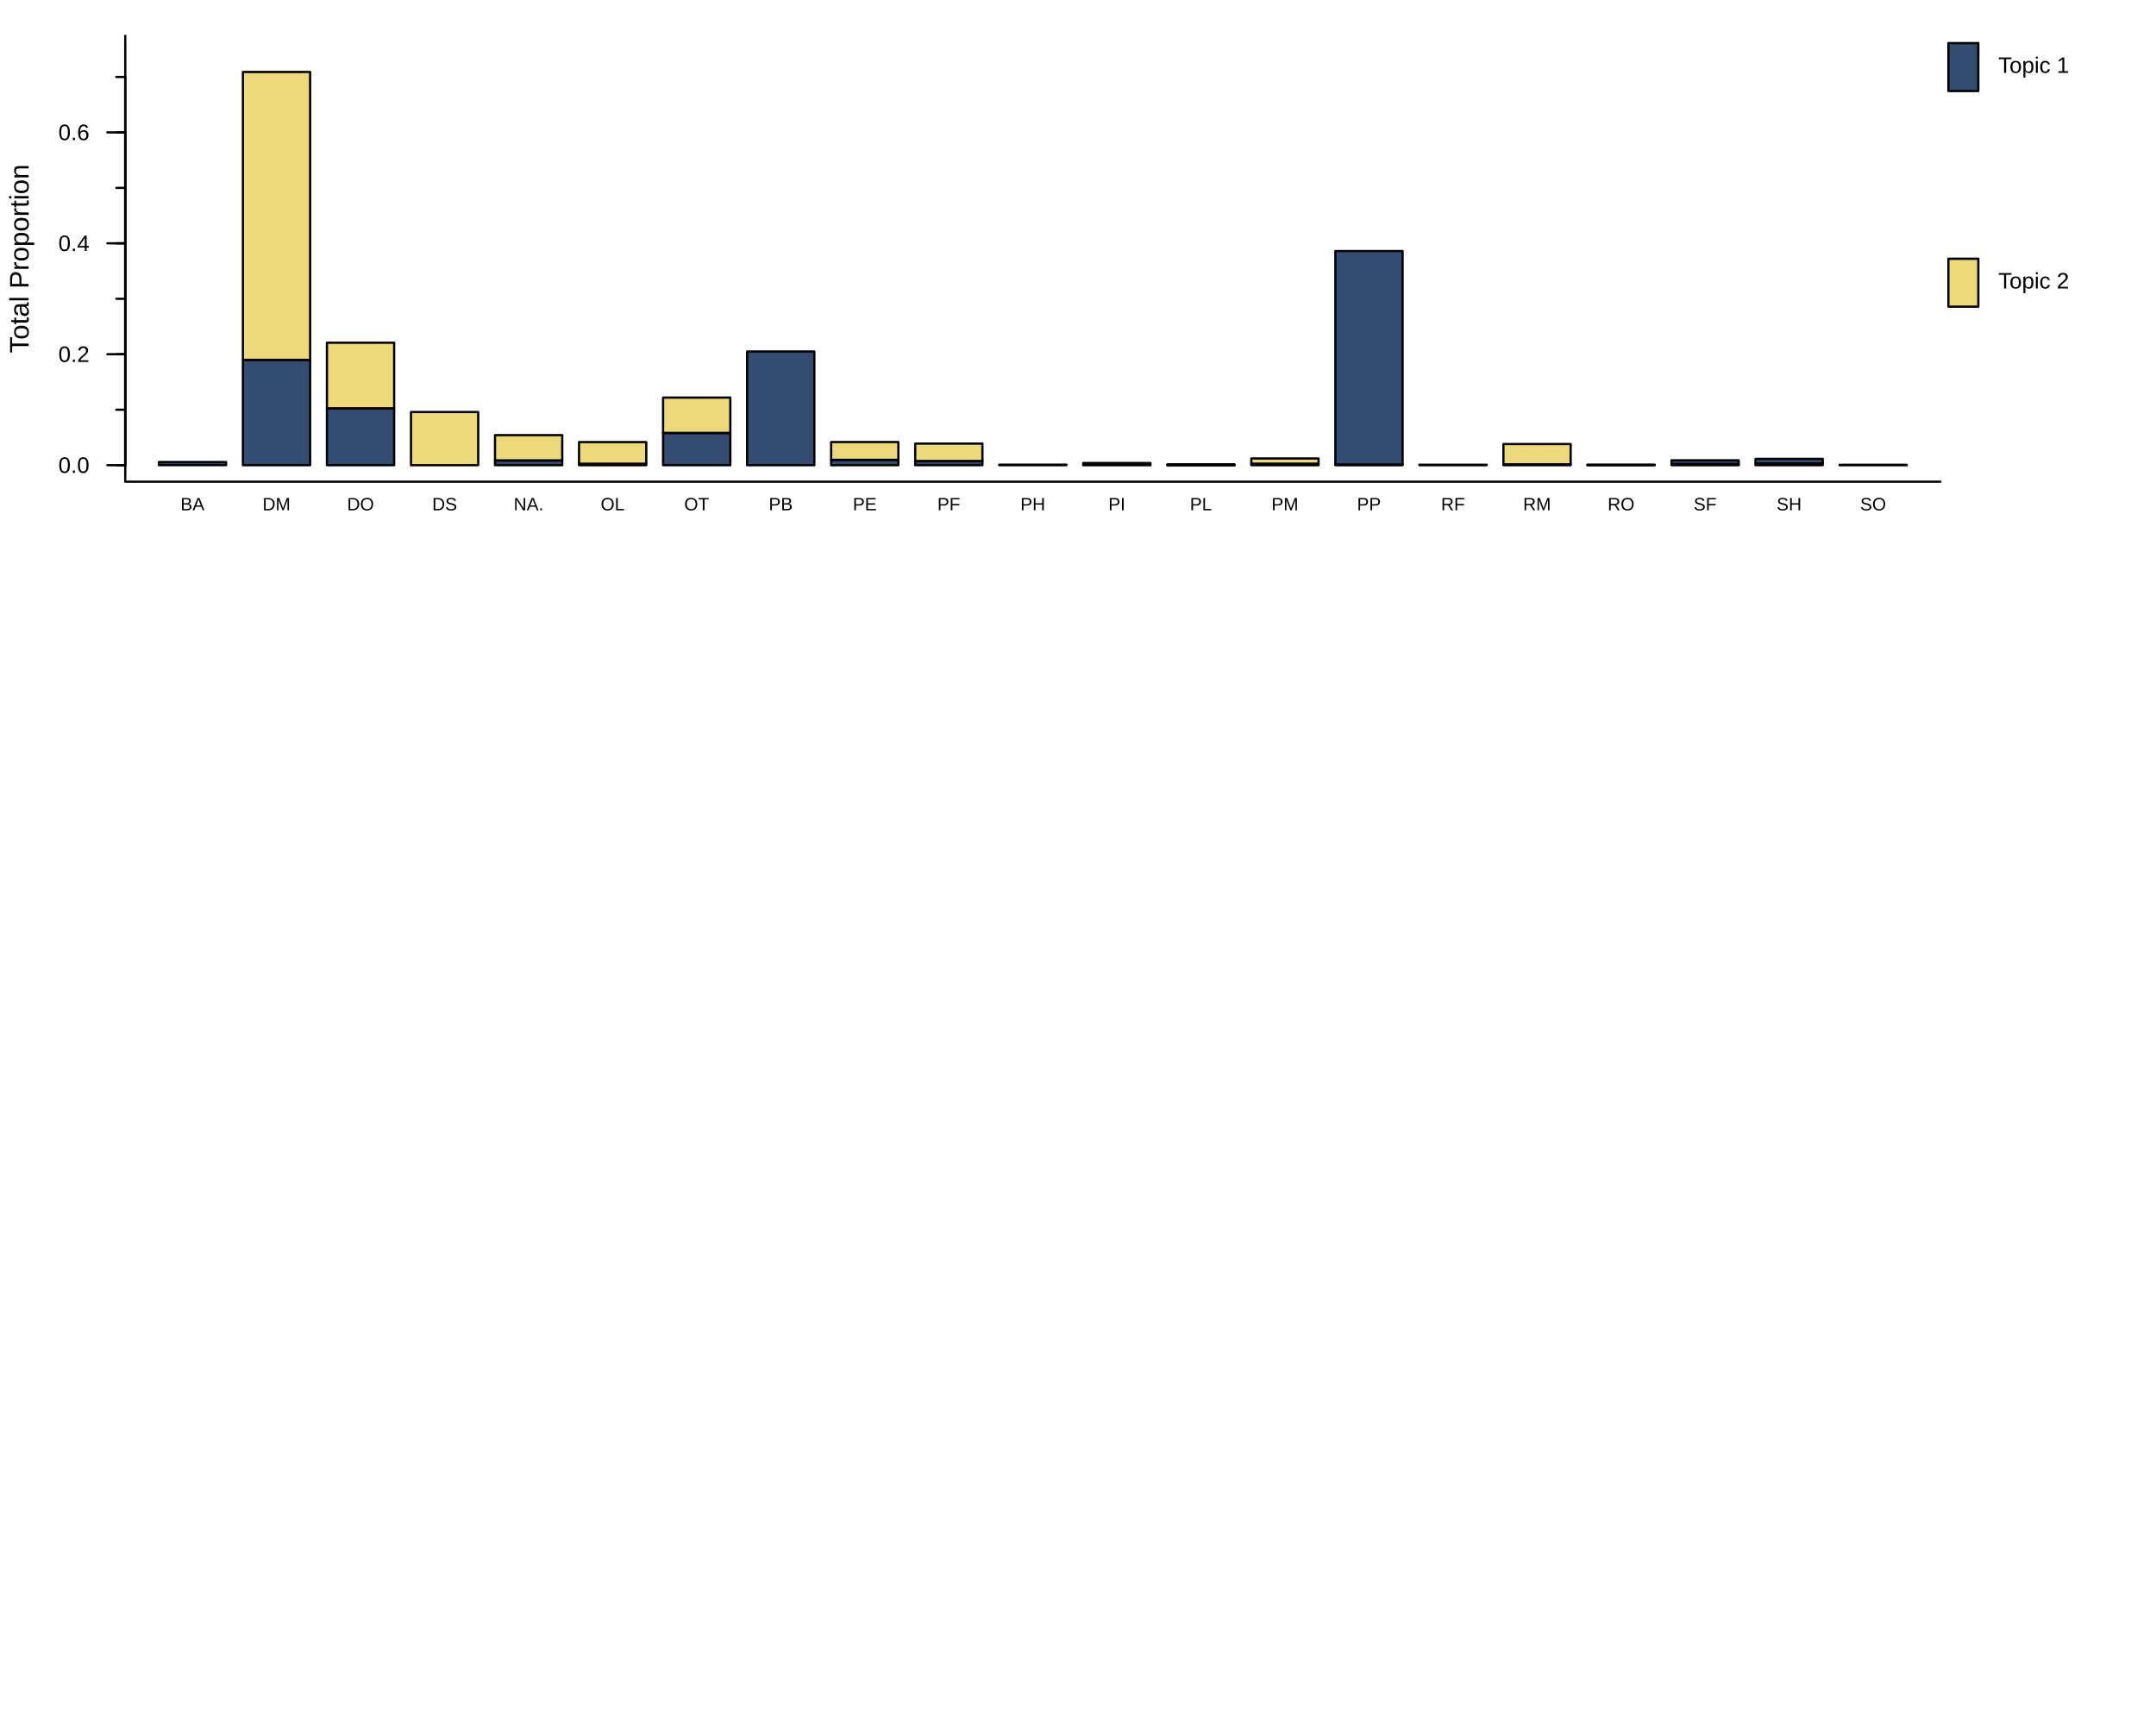
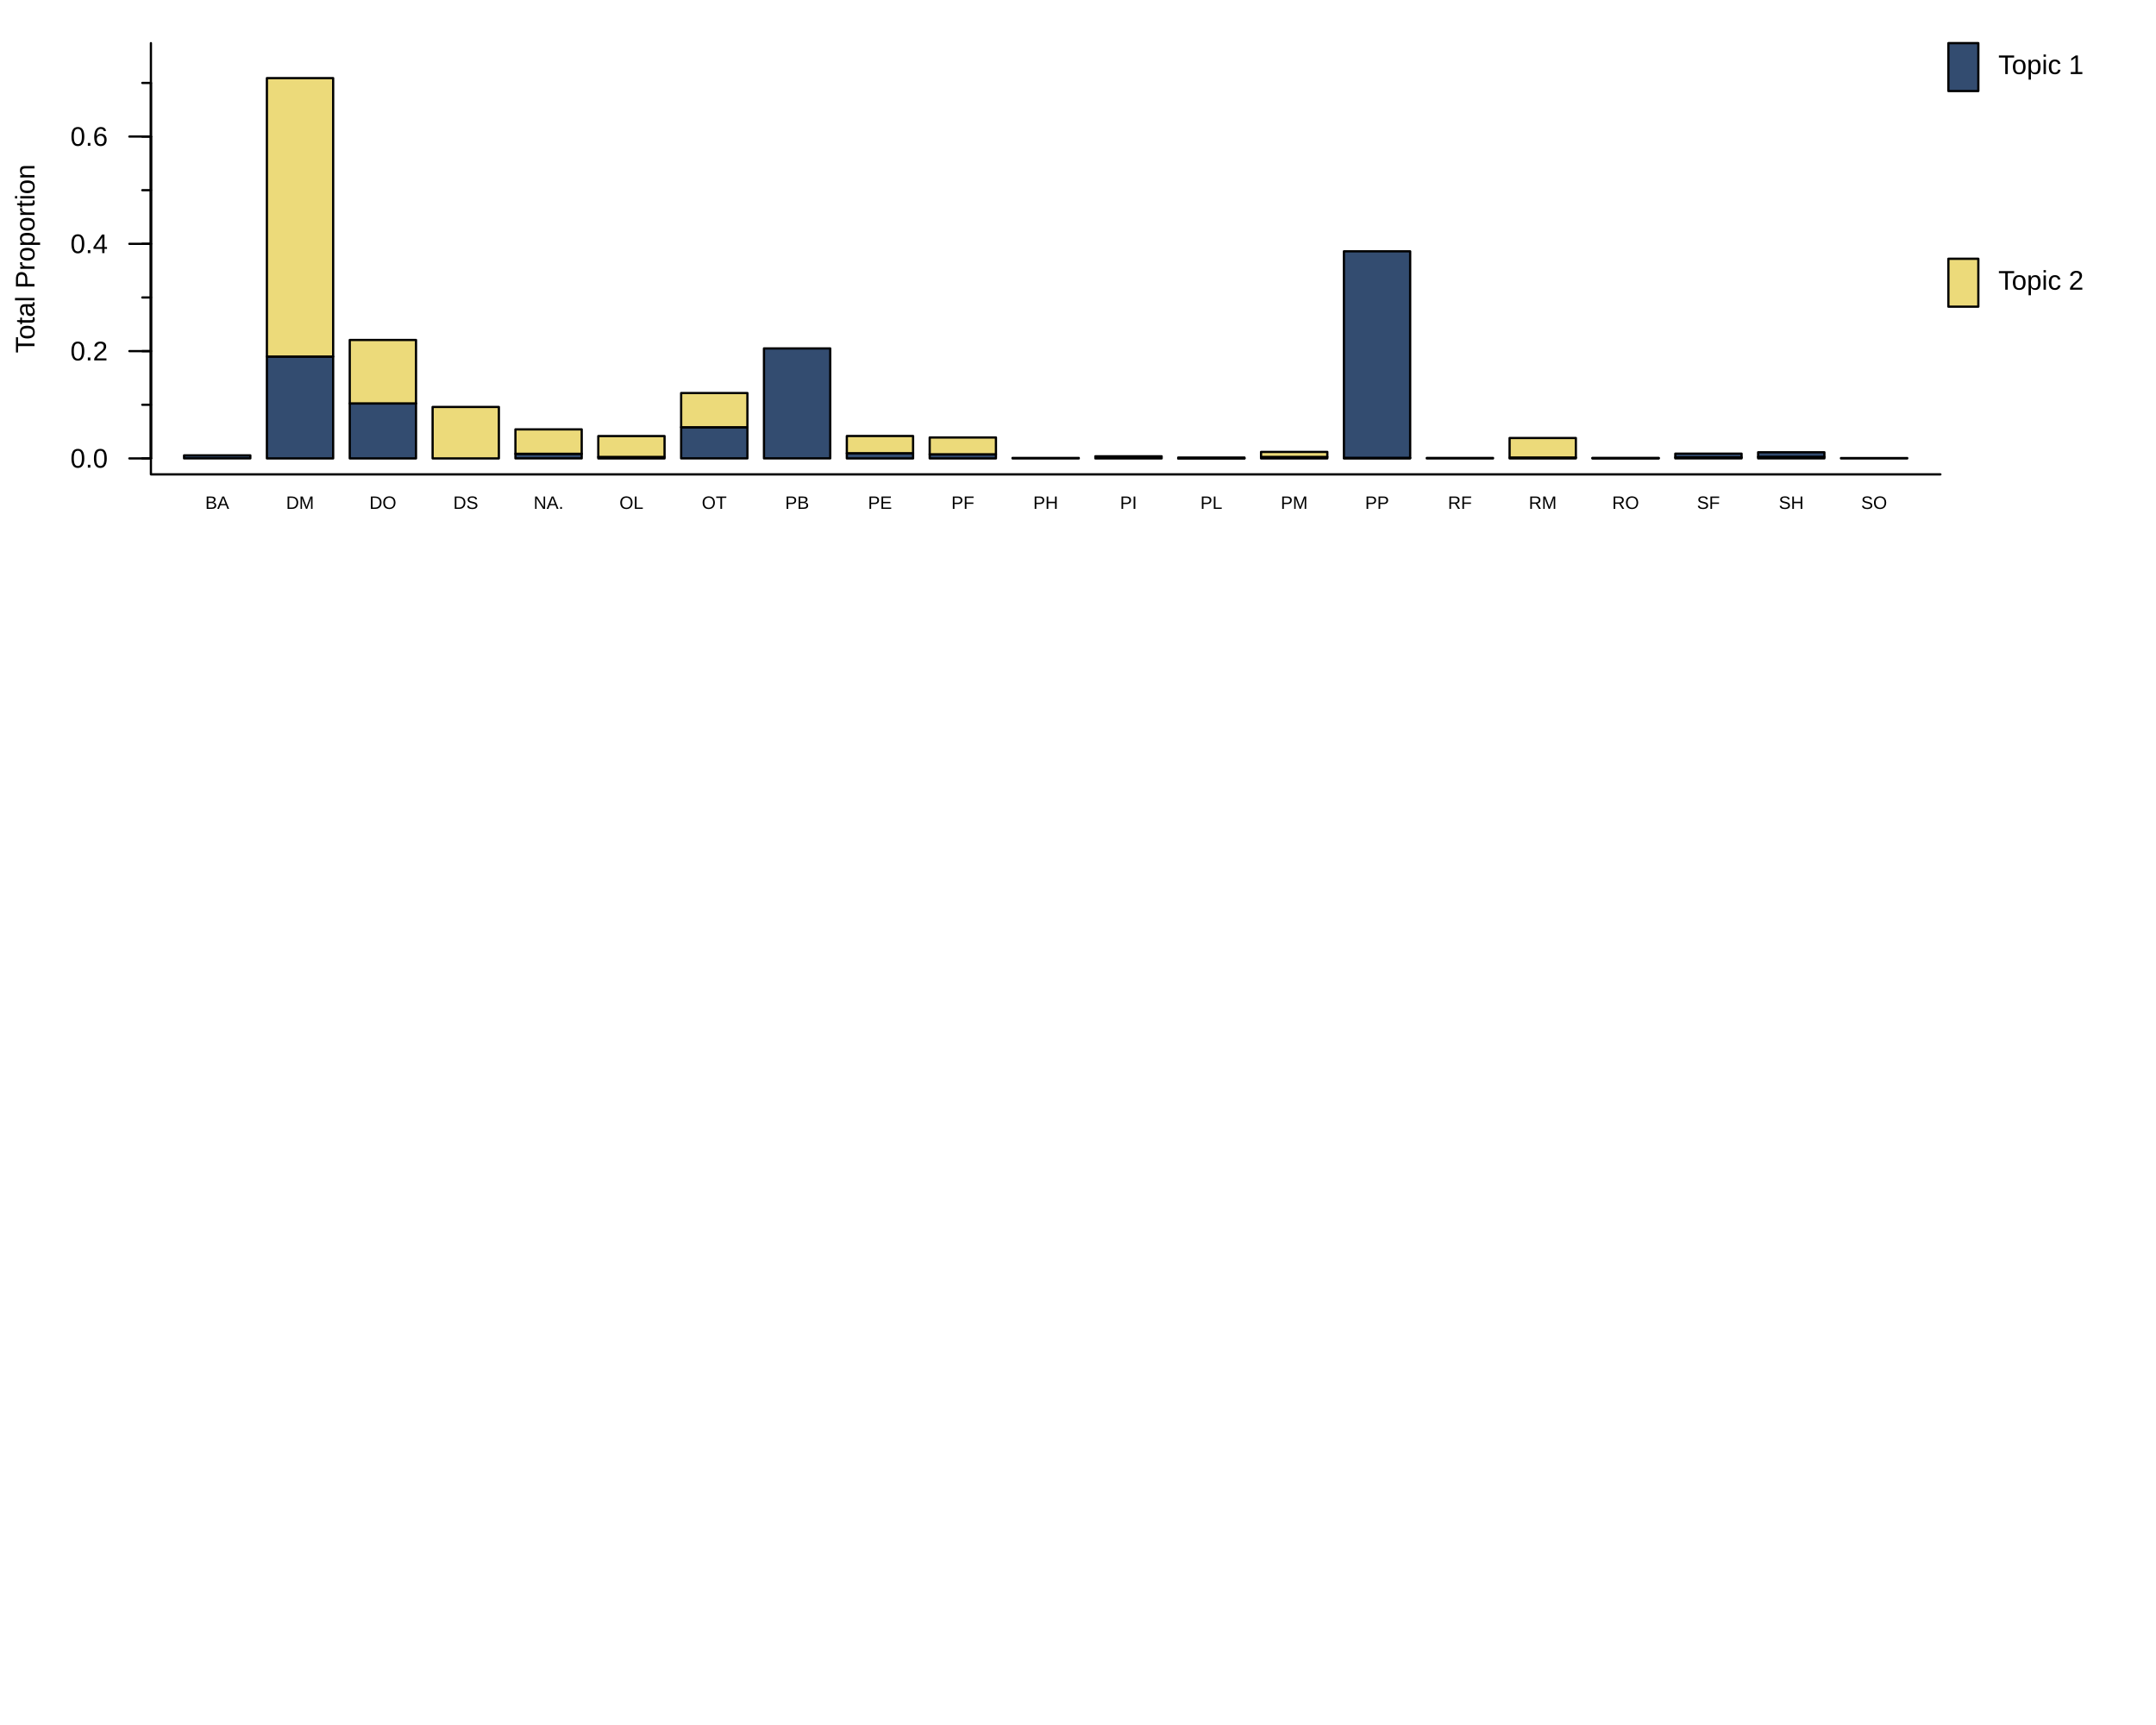
<svg xmlns="http://www.w3.org/2000/svg" viewBox="0 0 720.00 576.00">
  <defs>
    <style type="text/css">
    line, polyline, polygon, path, rect, circle {
      fill: none;
      stroke: #000000;
      stroke-linecap: round;
      stroke-linejoin: round;
      stroke-miterlimit: 10.00;
    }
  </style>
  </defs>
  <rect width="100%" height="100%" style="stroke: none; fill: #FFFFFF;" />
  <defs>
-     <clipPath id="cpNDEuODN8NjQ4LjAwfDE2MC44NXwxMS45NQ==">
-       <rect x="41.83" y="11.95" width="606.17" height="148.90" />
+     <clipPath id="cpNTAuNDB8NjQ4LjAwfDE1OC40MHwxNC40MA==">
+       <rect x="50.40" y="14.40" width="597.60" height="144.00" />
    </clipPath>
  </defs>
  <defs>
    <clipPath id="cpMC4wMHw3MjAuMDB8NTc2LjAwfDAuMDA=">
      <rect x="0.00" y="0.00" width="720.00" height="576.00" />
    </clipPath>
  </defs>
-   <line x1="41.83" y1="155.33" x2="41.83" y2="44.21" style="stroke-width: 0.75;" clip-path="url(#cpMC4wMHw3MjAuMDB8NTc2LjAwfDAuMDA=)" />
-   <line x1="41.83" y1="155.33" x2="35.86" y2="155.33" style="stroke-width: 0.75;" clip-path="url(#cpMC4wMHw3MjAuMDB8NTc2LjAwfDAuMDA=)" />
-   <line x1="41.83" y1="118.29" x2="35.86" y2="118.29" style="stroke-width: 0.75;" clip-path="url(#cpMC4wMHw3MjAuMDB8NTc2LjAwfDAuMDA=)" />
-   <line x1="41.83" y1="81.25" x2="35.86" y2="81.25" style="stroke-width: 0.75;" clip-path="url(#cpMC4wMHw3MjAuMDB8NTc2LjAwfDAuMDA=)" />
-   <line x1="41.83" y1="44.21" x2="35.86" y2="44.21" style="stroke-width: 0.75;" clip-path="url(#cpMC4wMHw3MjAuMDB8NTc2LjAwfDAuMDA=)" />
+   <line x1="50.40" y1="153.07" x2="50.40" y2="45.60" style="stroke-width: 0.75;" clip-path="url(#cpMC4wMHw3MjAuMDB8NTc2LjAwfDAuMDA=)" />
+   <line x1="50.40" y1="153.07" x2="43.20" y2="153.07" style="stroke-width: 0.75;" clip-path="url(#cpMC4wMHw3MjAuMDB8NTc2LjAwfDAuMDA=)" />
+   <line x1="50.40" y1="117.24" x2="43.20" y2="117.24" style="stroke-width: 0.75;" clip-path="url(#cpMC4wMHw3MjAuMDB8NTc2LjAwfDAuMDA=)" />
+   <line x1="50.40" y1="81.42" x2="43.20" y2="81.42" style="stroke-width: 0.75;" clip-path="url(#cpMC4wMHw3MjAuMDB8NTc2LjAwfDAuMDA=)" />
+   <line x1="50.40" y1="45.60" x2="43.20" y2="45.60" style="stroke-width: 0.75;" clip-path="url(#cpMC4wMHw3MjAuMDB8NTc2LjAwfDAuMDA=)" />
  <g clip-path="url(#cpMC4wMHw3MjAuMDB8NTc2LjAwfDAuMDA=)">
-     <text x="19.49" y="157.90" style="font-size: 7.47px; font-family: Liberation Sans;" textLength="10.39px" lengthAdjust="spacingAndGlyphs">0.0</text>
+     <text x="23.50" y="156.16" style="font-size: 9.00px; font-family: Liberation Sans;" textLength="12.50px" lengthAdjust="spacingAndGlyphs">0.0</text>
  </g>
  <g clip-path="url(#cpMC4wMHw3MjAuMDB8NTc2LjAwfDAuMDA=)">
-     <text x="19.49" y="120.86" style="font-size: 7.47px; font-family: Liberation Sans;" textLength="10.39px" lengthAdjust="spacingAndGlyphs">0.2</text>
+     <text x="23.50" y="120.34" style="font-size: 9.00px; font-family: Liberation Sans;" textLength="12.50px" lengthAdjust="spacingAndGlyphs">0.2</text>
  </g>
  <g clip-path="url(#cpMC4wMHw3MjAuMDB8NTc2LjAwfDAuMDA=)">
-     <text x="19.49" y="83.82" style="font-size: 7.47px; font-family: Liberation Sans;" textLength="10.39px" lengthAdjust="spacingAndGlyphs">0.4</text>
+     <text x="23.50" y="84.51" style="font-size: 9.00px; font-family: Liberation Sans;" textLength="12.50px" lengthAdjust="spacingAndGlyphs">0.4</text>
  </g>
  <g clip-path="url(#cpMC4wMHw3MjAuMDB8NTc2LjAwfDAuMDA=)">
-     <text x="19.49" y="46.78" style="font-size: 7.47px; font-family: Liberation Sans;" textLength="10.39px" lengthAdjust="spacingAndGlyphs">0.6</text>
+     <text x="23.50" y="48.69" style="font-size: 9.00px; font-family: Liberation Sans;" textLength="12.50px" lengthAdjust="spacingAndGlyphs">0.6</text>
  </g>
-   <polyline points="41.83,11.95 41.83,160.85 648.00,160.85 " style="stroke-width: 0.75;" clip-path="url(#cpMC4wMHw3MjAuMDB8NTc2LjAwfDAuMDA=)" />
+   <polyline points="50.40,14.40 50.40,158.40 648.00,158.40 " style="stroke-width: 0.75;" clip-path="url(#cpMC4wMHw3MjAuMDB8NTc2LjAwfDAuMDA=)" />
  <defs>
    <clipPath id="cpMC4wMHw2NDguMDB8MTcyLjgwfDAuMDA=">
      <rect x="0.00" y="0.00" width="648.00" height="172.80" />
    </clipPath>
  </defs>
  <defs>
    <clipPath id="cpMC4wMHw3MjAuMDB8NTc2LjAwfDAuMDA=">
      <rect x="0.00" y="0.00" width="720.00" height="576.00" />
    </clipPath>
  </defs>
  <g clip-path="url(#cpMC4wMHw3MjAuMDB8NTc2LjAwfDAuMDA=)">
-     <text transform="translate(9.56,117.90) rotate(-90)" style="font-size: 9.00px; font-family: Liberation Sans;" textLength="63.00px" lengthAdjust="spacingAndGlyphs">Total Proportion</text>
+     <text transform="translate(11.52,117.90) rotate(-90)" style="font-size: 9.00px; font-family: Liberation Sans;" textLength="63.00px" lengthAdjust="spacingAndGlyphs">Total Proportion</text>
  </g>
  <defs>
-     <clipPath id="cpNDEuODN8NjQ4LjAwfDE2MC44NXwxMS45NQ==">
-       <rect x="41.83" y="11.95" width="606.17" height="148.90" />
+     <clipPath id="cpNTAuNDB8NjQ4LjAwfDE1OC40MHwxNC40MA==">
+       <rect x="50.40" y="14.40" width="597.60" height="144.00" />
    </clipPath>
  </defs>
-   <rect x="53.06" y="155.32" width="22.45" height="0.00" style="stroke-width: 0.75; fill: #E7D159; fill-opacity: 0.80;" clip-path="url(#cpNDEuODN8NjQ4LjAwfDE2MC44NXwxMS45NQ==)" />
-   <rect x="53.06" y="154.29" width="22.45" height="1.03" style="stroke-width: 0.75; fill: #00204D; fill-opacity: 0.80;" clip-path="url(#cpNDEuODN8NjQ4LjAwfDE2MC44NXwxMS45NQ==)" />
-   <rect x="81.12" y="120.17" width="22.45" height="35.16" style="stroke-width: 0.75; fill: #00204D; fill-opacity: 0.80;" clip-path="url(#cpNDEuODN8NjQ4LjAwfDE2MC44NXwxMS45NQ==)" />
-   <rect x="81.12" y="24.03" width="22.45" height="96.14" style="stroke-width: 0.75; fill: #E7D159; fill-opacity: 0.80;" clip-path="url(#cpNDEuODN8NjQ4LjAwfDE2MC44NXwxMS45NQ==)" />
-   <rect x="109.18" y="136.35" width="22.45" height="18.98" style="stroke-width: 0.75; fill: #00204D; fill-opacity: 0.80;" clip-path="url(#cpNDEuODN8NjQ4LjAwfDE2MC44NXwxMS45NQ==)" />
-   <rect x="109.18" y="114.44" width="22.45" height="21.91" style="stroke-width: 0.75; fill: #E7D159; fill-opacity: 0.80;" clip-path="url(#cpNDEuODN8NjQ4LjAwfDE2MC44NXwxMS45NQ==)" />
-   <rect x="137.25" y="155.33" width="22.45" height="0.00" style="stroke-width: 0.75; fill: #00204D; fill-opacity: 0.80;" clip-path="url(#cpNDEuODN8NjQ4LjAwfDE2MC44NXwxMS45NQ==)" />
-   <rect x="137.25" y="137.57" width="22.45" height="17.77" style="stroke-width: 0.75; fill: #E7D159; fill-opacity: 0.80;" clip-path="url(#cpNDEuODN8NjQ4LjAwfDE2MC44NXwxMS45NQ==)" />
-   <rect x="165.31" y="153.75" width="22.45" height="1.59" style="stroke-width: 0.75; fill: #00204D; fill-opacity: 0.80;" clip-path="url(#cpNDEuODN8NjQ4LjAwfDE2MC44NXwxMS45NQ==)" />
-   <rect x="165.31" y="145.30" width="22.45" height="8.44" style="stroke-width: 0.75; fill: #E7D159; fill-opacity: 0.80;" clip-path="url(#cpNDEuODN8NjQ4LjAwfDE2MC44NXwxMS45NQ==)" />
-   <rect x="193.37" y="154.86" width="22.45" height="0.48" style="stroke-width: 0.75; fill: #00204D; fill-opacity: 0.80;" clip-path="url(#cpNDEuODN8NjQ4LjAwfDE2MC44NXwxMS45NQ==)" />
-   <rect x="193.37" y="147.62" width="22.45" height="7.23" style="stroke-width: 0.75; fill: #E7D159; fill-opacity: 0.80;" clip-path="url(#cpNDEuODN8NjQ4LjAwfDE2MC44NXwxMS45NQ==)" />
-   <rect x="221.44" y="144.58" width="22.45" height="10.76" style="stroke-width: 0.75; fill: #00204D; fill-opacity: 0.80;" clip-path="url(#cpNDEuODN8NjQ4LjAwfDE2MC44NXwxMS45NQ==)" />
-   <rect x="221.44" y="132.76" width="22.45" height="11.81" style="stroke-width: 0.75; fill: #E7D159; fill-opacity: 0.80;" clip-path="url(#cpNDEuODN8NjQ4LjAwfDE2MC44NXwxMS45NQ==)" />
-   <rect x="249.50" y="155.33" width="22.45" height="0.00" style="stroke-width: 0.75; fill: #E7D159; fill-opacity: 0.80;" clip-path="url(#cpNDEuODN8NjQ4LjAwfDE2MC44NXwxMS45NQ==)" />
-   <rect x="249.50" y="117.36" width="22.45" height="37.97" style="stroke-width: 0.75; fill: #00204D; fill-opacity: 0.80;" clip-path="url(#cpNDEuODN8NjQ4LjAwfDE2MC44NXwxMS45NQ==)" />
-   <rect x="277.56" y="153.56" width="22.45" height="1.77" style="stroke-width: 0.75; fill: #00204D; fill-opacity: 0.80;" clip-path="url(#cpNDEuODN8NjQ4LjAwfDE2MC44NXwxMS45NQ==)" />
-   <rect x="277.56" y="147.60" width="22.45" height="5.96" style="stroke-width: 0.75; fill: #E7D159; fill-opacity: 0.80;" clip-path="url(#cpNDEuODN8NjQ4LjAwfDE2MC44NXwxMS45NQ==)" />
-   <rect x="305.63" y="153.94" width="22.45" height="1.40" style="stroke-width: 0.75; fill: #00204D; fill-opacity: 0.80;" clip-path="url(#cpNDEuODN8NjQ4LjAwfDE2MC44NXwxMS45NQ==)" />
-   <rect x="305.63" y="148.11" width="22.45" height="5.82" style="stroke-width: 0.75; fill: #E7D159; fill-opacity: 0.80;" clip-path="url(#cpNDEuODN8NjQ4LjAwfDE2MC44NXwxMS45NQ==)" />
-   <rect x="333.69" y="155.33" width="22.45" height="0.00" style="stroke-width: 0.75; fill: #00204D; fill-opacity: 0.80;" clip-path="url(#cpNDEuODN8NjQ4LjAwfDE2MC44NXwxMS45NQ==)" />
-   <rect x="333.69" y="155.17" width="22.45" height="0.16" style="stroke-width: 0.75; fill: #E7D159; fill-opacity: 0.80;" clip-path="url(#cpNDEuODN8NjQ4LjAwfDE2MC44NXwxMS45NQ==)" />
-   <rect x="361.75" y="155.33" width="22.45" height="0.00" style="stroke-width: 0.75; fill: #E7D159; fill-opacity: 0.80;" clip-path="url(#cpNDEuODN8NjQ4LjAwfDE2MC44NXwxMS45NQ==)" />
-   <rect x="361.75" y="154.60" width="22.45" height="0.73" style="stroke-width: 0.75; fill: #00204D; fill-opacity: 0.80;" clip-path="url(#cpNDEuODN8NjQ4LjAwfDE2MC44NXwxMS45NQ==)" />
-   <rect x="389.82" y="155.32" width="22.45" height="0.01" style="stroke-width: 0.75; fill: #E7D159; fill-opacity: 0.80;" clip-path="url(#cpNDEuODN8NjQ4LjAwfDE2MC44NXwxMS45NQ==)" />
-   <rect x="389.82" y="155.04" width="22.45" height="0.28" style="stroke-width: 0.75; fill: #00204D; fill-opacity: 0.80;" clip-path="url(#cpNDEuODN8NjQ4LjAwfDE2MC44NXwxMS45NQ==)" />
-   <rect x="417.88" y="154.84" width="22.45" height="0.49" style="stroke-width: 0.75; fill: #00204D; fill-opacity: 0.80;" clip-path="url(#cpNDEuODN8NjQ4LjAwfDE2MC44NXwxMS45NQ==)" />
-   <rect x="417.88" y="153.09" width="22.45" height="1.75" style="stroke-width: 0.75; fill: #E7D159; fill-opacity: 0.80;" clip-path="url(#cpNDEuODN8NjQ4LjAwfDE2MC44NXwxMS45NQ==)" />
-   <rect x="445.94" y="155.17" width="22.45" height="0.16" style="stroke-width: 0.75; fill: #E7D159; fill-opacity: 0.80;" clip-path="url(#cpNDEuODN8NjQ4LjAwfDE2MC44NXwxMS45NQ==)" />
-   <rect x="445.94" y="83.84" width="22.45" height="71.33" style="stroke-width: 0.75; fill: #00204D; fill-opacity: 0.80;" clip-path="url(#cpNDEuODN8NjQ4LjAwfDE2MC44NXwxMS45NQ==)" />
-   <rect x="474.01" y="155.33" width="22.45" height="0.00" style="stroke-width: 0.75; fill: #00204D; fill-opacity: 0.80;" clip-path="url(#cpNDEuODN8NjQ4LjAwfDE2MC44NXwxMS45NQ==)" />
-   <rect x="474.01" y="155.18" width="22.45" height="0.15" style="stroke-width: 0.75; fill: #E7D159; fill-opacity: 0.80;" clip-path="url(#cpNDEuODN8NjQ4LjAwfDE2MC44NXwxMS45NQ==)" />
-   <rect x="502.07" y="155.04" width="22.45" height="0.29" style="stroke-width: 0.75; fill: #00204D; fill-opacity: 0.80;" clip-path="url(#cpNDEuODN8NjQ4LjAwfDE2MC44NXwxMS45NQ==)" />
-   <rect x="502.07" y="148.28" width="22.45" height="6.76" style="stroke-width: 0.75; fill: #E7D159; fill-opacity: 0.80;" clip-path="url(#cpNDEuODN8NjQ4LjAwfDE2MC44NXwxMS45NQ==)" />
-   <rect x="530.13" y="155.28" width="22.45" height="0.05" style="stroke-width: 0.75; fill: #00204D; fill-opacity: 0.80;" clip-path="url(#cpNDEuODN8NjQ4LjAwfDE2MC44NXwxMS45NQ==)" />
-   <rect x="530.13" y="155.16" width="22.45" height="0.11" style="stroke-width: 0.75; fill: #E7D159; fill-opacity: 0.80;" clip-path="url(#cpNDEuODN8NjQ4LjAwfDE2MC44NXwxMS45NQ==)" />
-   <rect x="558.20" y="154.98" width="22.45" height="0.36" style="stroke-width: 0.75; fill: #E7D159; fill-opacity: 0.80;" clip-path="url(#cpNDEuODN8NjQ4LjAwfDE2MC44NXwxMS45NQ==)" />
-   <rect x="558.20" y="153.70" width="22.45" height="1.28" style="stroke-width: 0.75; fill: #00204D; fill-opacity: 0.80;" clip-path="url(#cpNDEuODN8NjQ4LjAwfDE2MC44NXwxMS45NQ==)" />
-   <rect x="586.26" y="154.82" width="22.45" height="0.51" style="stroke-width: 0.75; fill: #E7D159; fill-opacity: 0.80;" clip-path="url(#cpNDEuODN8NjQ4LjAwfDE2MC44NXwxMS45NQ==)" />
-   <rect x="586.26" y="153.22" width="22.45" height="1.60" style="stroke-width: 0.75; fill: #00204D; fill-opacity: 0.80;" clip-path="url(#cpNDEuODN8NjQ4LjAwfDE2MC44NXwxMS45NQ==)" />
-   <rect x="614.32" y="155.33" width="22.45" height="0.00" style="stroke-width: 0.75; fill: #00204D; fill-opacity: 0.80;" clip-path="url(#cpNDEuODN8NjQ4LjAwfDE2MC44NXwxMS45NQ==)" />
-   <rect x="614.32" y="155.21" width="22.45" height="0.12" style="stroke-width: 0.75; fill: #E7D159; fill-opacity: 0.80;" clip-path="url(#cpNDEuODN8NjQ4LjAwfDE2MC44NXwxMS45NQ==)" />
+   <rect x="61.47" y="153.06" width="22.13" height="0.00" style="stroke-width: 0.75; fill: #E7D159; fill-opacity: 0.80;" clip-path="url(#cpNTAuNDB8NjQ4LjAwfDE1OC40MHwxNC40MA==)" />
+   <rect x="61.47" y="152.06" width="22.13" height="1.00" style="stroke-width: 0.75; fill: #00204D; fill-opacity: 0.80;" clip-path="url(#cpNTAuNDB8NjQ4LjAwfDE1OC40MHwxNC40MA==)" />
+   <rect x="89.13" y="119.06" width="22.13" height="34.01" style="stroke-width: 0.75; fill: #00204D; fill-opacity: 0.80;" clip-path="url(#cpNTAuNDB8NjQ4LjAwfDE1OC40MHwxNC40MA==)" />
+   <rect x="89.13" y="26.08" width="22.13" height="92.98" style="stroke-width: 0.75; fill: #E7D159; fill-opacity: 0.80;" clip-path="url(#cpNTAuNDB8NjQ4LjAwfDE1OC40MHwxNC40MA==)" />
+   <rect x="116.80" y="134.71" width="22.13" height="18.36" style="stroke-width: 0.75; fill: #00204D; fill-opacity: 0.80;" clip-path="url(#cpNTAuNDB8NjQ4LjAwfDE1OC40MHwxNC40MA==)" />
+   <rect x="116.80" y="113.52" width="22.13" height="21.19" style="stroke-width: 0.75; fill: #E7D159; fill-opacity: 0.80;" clip-path="url(#cpNTAuNDB8NjQ4LjAwfDE1OC40MHwxNC40MA==)" />
+   <rect x="144.47" y="153.07" width="22.13" height="0.00" style="stroke-width: 0.75; fill: #00204D; fill-opacity: 0.80;" clip-path="url(#cpNTAuNDB8NjQ4LjAwfDE1OC40MHwxNC40MA==)" />
+   <rect x="144.47" y="135.89" width="22.13" height="17.18" style="stroke-width: 0.75; fill: #E7D159; fill-opacity: 0.80;" clip-path="url(#cpNTAuNDB8NjQ4LjAwfDE1OC40MHwxNC40MA==)" />
+   <rect x="172.13" y="151.53" width="22.13" height="1.53" style="stroke-width: 0.75; fill: #00204D; fill-opacity: 0.80;" clip-path="url(#cpNTAuNDB8NjQ4LjAwfDE1OC40MHwxNC40MA==)" />
+   <rect x="172.13" y="143.37" width="22.13" height="8.17" style="stroke-width: 0.75; fill: #E7D159; fill-opacity: 0.80;" clip-path="url(#cpNTAuNDB8NjQ4LjAwfDE1OC40MHwxNC40MA==)" />
+   <rect x="199.80" y="152.61" width="22.13" height="0.46" style="stroke-width: 0.75; fill: #00204D; fill-opacity: 0.80;" clip-path="url(#cpNTAuNDB8NjQ4LjAwfDE1OC40MHwxNC40MA==)" />
+   <rect x="199.80" y="145.61" width="22.13" height="6.99" style="stroke-width: 0.75; fill: #E7D159; fill-opacity: 0.80;" clip-path="url(#cpNTAuNDB8NjQ4LjAwfDE1OC40MHwxNC40MA==)" />
+   <rect x="227.47" y="142.66" width="22.13" height="10.40" style="stroke-width: 0.75; fill: #00204D; fill-opacity: 0.80;" clip-path="url(#cpNTAuNDB8NjQ4LjAwfDE1OC40MHwxNC40MA==)" />
+   <rect x="227.47" y="131.24" width="22.13" height="11.42" style="stroke-width: 0.75; fill: #E7D159; fill-opacity: 0.80;" clip-path="url(#cpNTAuNDB8NjQ4LjAwfDE1OC40MHwxNC40MA==)" />
+   <rect x="255.13" y="153.06" width="22.13" height="0.00" style="stroke-width: 0.75; fill: #E7D159; fill-opacity: 0.80;" clip-path="url(#cpNTAuNDB8NjQ4LjAwfDE1OC40MHwxNC40MA==)" />
+   <rect x="255.13" y="116.34" width="22.13" height="36.72" style="stroke-width: 0.75; fill: #00204D; fill-opacity: 0.80;" clip-path="url(#cpNTAuNDB8NjQ4LjAwfDE1OC40MHwxNC40MA==)" />
+   <rect x="282.80" y="151.35" width="22.13" height="1.72" style="stroke-width: 0.75; fill: #00204D; fill-opacity: 0.80;" clip-path="url(#cpNTAuNDB8NjQ4LjAwfDE1OC40MHwxNC40MA==)" />
+   <rect x="282.80" y="145.59" width="22.13" height="5.76" style="stroke-width: 0.75; fill: #E7D159; fill-opacity: 0.80;" clip-path="url(#cpNTAuNDB8NjQ4LjAwfDE1OC40MHwxNC40MA==)" />
+   <rect x="310.47" y="151.72" width="22.13" height="1.35" style="stroke-width: 0.75; fill: #00204D; fill-opacity: 0.80;" clip-path="url(#cpNTAuNDB8NjQ4LjAwfDE1OC40MHwxNC40MA==)" />
+   <rect x="310.47" y="146.08" width="22.13" height="5.63" style="stroke-width: 0.75; fill: #E7D159; fill-opacity: 0.80;" clip-path="url(#cpNTAuNDB8NjQ4LjAwfDE1OC40MHwxNC40MA==)" />
+   <rect x="338.13" y="153.07" width="22.13" height="0.00" style="stroke-width: 0.75; fill: #00204D; fill-opacity: 0.80;" clip-path="url(#cpNTAuNDB8NjQ4LjAwfDE1OC40MHwxNC40MA==)" />
+   <rect x="338.13" y="152.91" width="22.13" height="0.16" style="stroke-width: 0.75; fill: #E7D159; fill-opacity: 0.80;" clip-path="url(#cpNTAuNDB8NjQ4LjAwfDE1OC40MHwxNC40MA==)" />
+   <rect x="365.80" y="153.07" width="22.13" height="0.00" style="stroke-width: 0.75; fill: #E7D159; fill-opacity: 0.80;" clip-path="url(#cpNTAuNDB8NjQ4LjAwfDE1OC40MHwxNC40MA==)" />
+   <rect x="365.80" y="152.36" width="22.13" height="0.71" style="stroke-width: 0.75; fill: #00204D; fill-opacity: 0.80;" clip-path="url(#cpNTAuNDB8NjQ4LjAwfDE1OC40MHwxNC40MA==)" />
+   <rect x="393.47" y="153.05" width="22.13" height="0.01" style="stroke-width: 0.75; fill: #E7D159; fill-opacity: 0.80;" clip-path="url(#cpNTAuNDB8NjQ4LjAwfDE1OC40MHwxNC40MA==)" />
+   <rect x="393.47" y="152.78" width="22.13" height="0.27" style="stroke-width: 0.75; fill: #00204D; fill-opacity: 0.80;" clip-path="url(#cpNTAuNDB8NjQ4LjAwfDE1OC40MHwxNC40MA==)" />
+   <rect x="421.13" y="152.59" width="22.13" height="0.48" style="stroke-width: 0.75; fill: #00204D; fill-opacity: 0.80;" clip-path="url(#cpNTAuNDB8NjQ4LjAwfDE1OC40MHwxNC40MA==)" />
+   <rect x="421.13" y="150.90" width="22.13" height="1.69" style="stroke-width: 0.75; fill: #E7D159; fill-opacity: 0.80;" clip-path="url(#cpNTAuNDB8NjQ4LjAwfDE1OC40MHwxNC40MA==)" />
+   <rect x="448.80" y="152.91" width="22.13" height="0.16" style="stroke-width: 0.75; fill: #E7D159; fill-opacity: 0.80;" clip-path="url(#cpNTAuNDB8NjQ4LjAwfDE1OC40MHwxNC40MA==)" />
+   <rect x="448.80" y="83.92" width="22.13" height="68.99" style="stroke-width: 0.75; fill: #00204D; fill-opacity: 0.80;" clip-path="url(#cpNTAuNDB8NjQ4LjAwfDE1OC40MHwxNC40MA==)" />
+   <rect x="476.47" y="153.07" width="22.13" height="0.00" style="stroke-width: 0.75; fill: #00204D; fill-opacity: 0.80;" clip-path="url(#cpNTAuNDB8NjQ4LjAwfDE1OC40MHwxNC40MA==)" />
+   <rect x="476.47" y="152.92" width="22.13" height="0.15" style="stroke-width: 0.75; fill: #E7D159; fill-opacity: 0.80;" clip-path="url(#cpNTAuNDB8NjQ4LjAwfDE1OC40MHwxNC40MA==)" />
+   <rect x="504.13" y="152.79" width="22.13" height="0.28" style="stroke-width: 0.75; fill: #00204D; fill-opacity: 0.80;" clip-path="url(#cpNTAuNDB8NjQ4LjAwfDE1OC40MHwxNC40MA==)" />
+   <rect x="504.13" y="146.25" width="22.13" height="6.54" style="stroke-width: 0.75; fill: #E7D159; fill-opacity: 0.80;" clip-path="url(#cpNTAuNDB8NjQ4LjAwfDE1OC40MHwxNC40MA==)" />
+   <rect x="531.80" y="153.01" width="22.13" height="0.05" style="stroke-width: 0.75; fill: #00204D; fill-opacity: 0.80;" clip-path="url(#cpNTAuNDB8NjQ4LjAwfDE1OC40MHwxNC40MA==)" />
+   <rect x="531.80" y="152.90" width="22.13" height="0.11" style="stroke-width: 0.75; fill: #E7D159; fill-opacity: 0.80;" clip-path="url(#cpNTAuNDB8NjQ4LjAwfDE1OC40MHwxNC40MA==)" />
+   <rect x="559.47" y="152.72" width="22.13" height="0.34" style="stroke-width: 0.75; fill: #E7D159; fill-opacity: 0.80;" clip-path="url(#cpNTAuNDB8NjQ4LjAwfDE1OC40MHwxNC40MA==)" />
+   <rect x="559.47" y="151.48" width="22.13" height="1.24" style="stroke-width: 0.75; fill: #00204D; fill-opacity: 0.80;" clip-path="url(#cpNTAuNDB8NjQ4LjAwfDE1OC40MHwxNC40MA==)" />
+   <rect x="587.13" y="152.57" width="22.13" height="0.49" style="stroke-width: 0.75; fill: #E7D159; fill-opacity: 0.80;" clip-path="url(#cpNTAuNDB8NjQ4LjAwfDE1OC40MHwxNC40MA==)" />
+   <rect x="587.13" y="151.02" width="22.13" height="1.55" style="stroke-width: 0.75; fill: #00204D; fill-opacity: 0.80;" clip-path="url(#cpNTAuNDB8NjQ4LjAwfDE1OC40MHwxNC40MA==)" />
+   <rect x="614.80" y="153.07" width="22.13" height="0.00" style="stroke-width: 0.75; fill: #00204D; fill-opacity: 0.80;" clip-path="url(#cpNTAuNDB8NjQ4LjAwfDE1OC40MHwxNC40MA==)" />
+   <rect x="614.80" y="152.95" width="22.13" height="0.12" style="stroke-width: 0.75; fill: #E7D159; fill-opacity: 0.80;" clip-path="url(#cpNTAuNDB8NjQ4LjAwfDE1OC40MHwxNC40MA==)" />
  <defs>
    <clipPath id="cpMC4wMHw3MjAuMDB8NTc2LjAwfDAuMDA=">
      <rect x="0.00" y="0.00" width="720.00" height="576.00" />
    </clipPath>
  </defs>
-   <line x1="41.83" y1="155.33" x2="41.83" y2="25.69" style="stroke-width: 0.75;" clip-path="url(#cpMC4wMHw3MjAuMDB8NTc2LjAwfDAuMDA=)" />
-   <line x1="41.83" y1="155.33" x2="38.85" y2="155.33" style="stroke-width: 0.75;" clip-path="url(#cpMC4wMHw3MjAuMDB8NTc2LjAwfDAuMDA=)" />
-   <line x1="41.83" y1="136.81" x2="38.85" y2="136.81" style="stroke-width: 0.75;" clip-path="url(#cpMC4wMHw3MjAuMDB8NTc2LjAwfDAuMDA=)" />
-   <line x1="41.83" y1="118.29" x2="38.85" y2="118.29" style="stroke-width: 0.75;" clip-path="url(#cpMC4wMHw3MjAuMDB8NTc2LjAwfDAuMDA=)" />
-   <line x1="41.83" y1="99.77" x2="38.85" y2="99.77" style="stroke-width: 0.75;" clip-path="url(#cpMC4wMHw3MjAuMDB8NTc2LjAwfDAuMDA=)" />
-   <line x1="41.83" y1="81.25" x2="38.85" y2="81.25" style="stroke-width: 0.75;" clip-path="url(#cpMC4wMHw3MjAuMDB8NTc2LjAwfDAuMDA=)" />
-   <line x1="41.83" y1="62.73" x2="38.85" y2="62.73" style="stroke-width: 0.75;" clip-path="url(#cpMC4wMHw3MjAuMDB8NTc2LjAwfDAuMDA=)" />
-   <line x1="41.83" y1="44.21" x2="38.85" y2="44.21" style="stroke-width: 0.75;" clip-path="url(#cpMC4wMHw3MjAuMDB8NTc2LjAwfDAuMDA=)" />
-   <line x1="41.83" y1="25.69" x2="38.85" y2="25.69" style="stroke-width: 0.75;" clip-path="url(#cpMC4wMHw3MjAuMDB8NTc2LjAwfDAuMDA=)" />
+   <line x1="50.40" y1="153.07" x2="50.40" y2="27.69" style="stroke-width: 0.75;" clip-path="url(#cpMC4wMHw3MjAuMDB8NTc2LjAwfDAuMDA=)" />
+   <line x1="50.40" y1="153.07" x2="47.52" y2="153.07" style="stroke-width: 0.75;" clip-path="url(#cpMC4wMHw3MjAuMDB8NTc2LjAwfDAuMDA=)" />
+   <line x1="50.40" y1="135.16" x2="47.52" y2="135.16" style="stroke-width: 0.75;" clip-path="url(#cpMC4wMHw3MjAuMDB8NTc2LjAwfDAuMDA=)" />
+   <line x1="50.40" y1="117.24" x2="47.52" y2="117.24" style="stroke-width: 0.75;" clip-path="url(#cpMC4wMHw3MjAuMDB8NTc2LjAwfDAuMDA=)" />
+   <line x1="50.40" y1="99.33" x2="47.52" y2="99.33" style="stroke-width: 0.75;" clip-path="url(#cpMC4wMHw3MjAuMDB8NTc2LjAwfDAuMDA=)" />
+   <line x1="50.40" y1="81.42" x2="47.52" y2="81.42" style="stroke-width: 0.75;" clip-path="url(#cpMC4wMHw3MjAuMDB8NTc2LjAwfDAuMDA=)" />
+   <line x1="50.40" y1="63.51" x2="47.52" y2="63.51" style="stroke-width: 0.75;" clip-path="url(#cpMC4wMHw3MjAuMDB8NTc2LjAwfDAuMDA=)" />
+   <line x1="50.40" y1="45.60" x2="47.52" y2="45.60" style="stroke-width: 0.75;" clip-path="url(#cpMC4wMHw3MjAuMDB8NTc2LjAwfDAuMDA=)" />
+   <line x1="50.40" y1="27.69" x2="47.52" y2="27.69" style="stroke-width: 0.75;" clip-path="url(#cpMC4wMHw3MjAuMDB8NTc2LjAwfDAuMDA=)" />
  <g clip-path="url(#cpMC4wMHw3MjAuMDB8NTc2LjAwfDAuMDA=)">
-     <text x="60.28" y="170.41" style="font-size: 6.00px; font-family: Liberation Sans;" textLength="8.00px" lengthAdjust="spacingAndGlyphs">BA</text>
+     <text x="68.53" y="169.92" style="font-size: 6.00px; font-family: Liberation Sans;" textLength="8.00px" lengthAdjust="spacingAndGlyphs">BA</text>
  </g>
  <g clip-path="url(#cpMC4wMHw3MjAuMDB8NTc2LjAwfDAuMDA=)">
-     <text x="87.68" y="170.41" style="font-size: 6.00px; font-family: Liberation Sans;" textLength="9.33px" lengthAdjust="spacingAndGlyphs">DM</text>
+     <text x="95.54" y="169.92" style="font-size: 6.00px; font-family: Liberation Sans;" textLength="9.33px" lengthAdjust="spacingAndGlyphs">DM</text>
  </g>
  <g clip-path="url(#cpMC4wMHw3MjAuMDB8NTc2LjAwfDAuMDA=)">
-     <text x="115.91" y="170.41" style="font-size: 6.00px; font-family: Liberation Sans;" textLength="9.00px" lengthAdjust="spacingAndGlyphs">DO</text>
+     <text x="123.37" y="169.92" style="font-size: 6.00px; font-family: Liberation Sans;" textLength="9.00px" lengthAdjust="spacingAndGlyphs">DO</text>
  </g>
  <g clip-path="url(#cpMC4wMHw3MjAuMDB8NTc2LjAwfDAuMDA=)">
-     <text x="144.31" y="170.41" style="font-size: 6.00px; font-family: Liberation Sans;" textLength="8.33px" lengthAdjust="spacingAndGlyphs">DS</text>
+     <text x="151.37" y="169.92" style="font-size: 6.00px; font-family: Liberation Sans;" textLength="8.33px" lengthAdjust="spacingAndGlyphs">DS</text>
  </g>
  <g clip-path="url(#cpMC4wMHw3MjAuMDB8NTc2LjAwfDAuMDA=)">
-     <text x="171.54" y="170.41" style="font-size: 6.00px; font-family: Liberation Sans;" textLength="10.00px" lengthAdjust="spacingAndGlyphs">NA.</text>
+     <text x="178.20" y="169.92" style="font-size: 6.00px; font-family: Liberation Sans;" textLength="10.00px" lengthAdjust="spacingAndGlyphs">NA.</text>
  </g>
  <g clip-path="url(#cpMC4wMHw3MjAuMDB8NTc2LjAwfDAuMDA=)">
-     <text x="200.59" y="170.41" style="font-size: 6.00px; font-family: Liberation Sans;" textLength="8.02px" lengthAdjust="spacingAndGlyphs">OL</text>
+     <text x="206.86" y="169.92" style="font-size: 6.00px; font-family: Liberation Sans;" textLength="8.02px" lengthAdjust="spacingAndGlyphs">OL</text>
  </g>
  <g clip-path="url(#cpMC4wMHw3MjAuMDB8NTc2LjAwfDAuMDA=)">
-     <text x="228.49" y="170.41" style="font-size: 6.00px; font-family: Liberation Sans;" textLength="8.34px" lengthAdjust="spacingAndGlyphs">OT</text>
+     <text x="234.36" y="169.92" style="font-size: 6.00px; font-family: Liberation Sans;" textLength="8.34px" lengthAdjust="spacingAndGlyphs">OT</text>
  </g>
  <g clip-path="url(#cpMC4wMHw3MjAuMDB8NTc2LjAwfDAuMDA=)">
-     <text x="256.73" y="170.41" style="font-size: 6.00px; font-family: Liberation Sans;" textLength="8.00px" lengthAdjust="spacingAndGlyphs">PB</text>
+     <text x="262.20" y="169.92" style="font-size: 6.00px; font-family: Liberation Sans;" textLength="8.00px" lengthAdjust="spacingAndGlyphs">PB</text>
  </g>
  <g clip-path="url(#cpMC4wMHw3MjAuMDB8NTc2LjAwfDAuMDA=)">
-     <text x="284.79" y="170.41" style="font-size: 6.00px; font-family: Liberation Sans;" textLength="8.00px" lengthAdjust="spacingAndGlyphs">PE</text>
+     <text x="289.87" y="169.92" style="font-size: 6.00px; font-family: Liberation Sans;" textLength="8.00px" lengthAdjust="spacingAndGlyphs">PE</text>
  </g>
  <g clip-path="url(#cpMC4wMHw3MjAuMDB8NTc2LjAwfDAuMDA=)">
-     <text x="313.02" y="170.41" style="font-size: 6.00px; font-family: Liberation Sans;" textLength="7.67px" lengthAdjust="spacingAndGlyphs">PF</text>
+     <text x="317.70" y="169.92" style="font-size: 6.00px; font-family: Liberation Sans;" textLength="7.67px" lengthAdjust="spacingAndGlyphs">PF</text>
  </g>
  <g clip-path="url(#cpMC4wMHw3MjAuMDB8NTc2LjAwfDAuMDA=)">
-     <text x="340.75" y="170.41" style="font-size: 6.00px; font-family: Liberation Sans;" textLength="8.33px" lengthAdjust="spacingAndGlyphs">PH</text>
+     <text x="345.04" y="169.92" style="font-size: 6.00px; font-family: Liberation Sans;" textLength="8.33px" lengthAdjust="spacingAndGlyphs">PH</text>
  </g>
  <g clip-path="url(#cpMC4wMHw3MjAuMDB8NTc2LjAwfDAuMDA=)">
-     <text x="370.14" y="170.41" style="font-size: 6.00px; font-family: Liberation Sans;" textLength="5.67px" lengthAdjust="spacingAndGlyphs">PI</text>
+     <text x="374.03" y="169.92" style="font-size: 6.00px; font-family: Liberation Sans;" textLength="5.67px" lengthAdjust="spacingAndGlyphs">PI</text>
  </g>
  <g clip-path="url(#cpMC4wMHw3MjAuMDB8NTc2LjAwfDAuMDA=)">
-     <text x="397.37" y="170.41" style="font-size: 6.00px; font-family: Liberation Sans;" textLength="7.34px" lengthAdjust="spacingAndGlyphs">PL</text>
+     <text x="400.86" y="169.92" style="font-size: 6.00px; font-family: Liberation Sans;" textLength="7.34px" lengthAdjust="spacingAndGlyphs">PL</text>
  </g>
  <g clip-path="url(#cpMC4wMHw3MjAuMDB8NTc2LjAwfDAuMDA=)">
-     <text x="424.61" y="170.41" style="font-size: 6.00px; font-family: Liberation Sans;" textLength="9.00px" lengthAdjust="spacingAndGlyphs">PM</text>
+     <text x="427.70" y="169.92" style="font-size: 6.00px; font-family: Liberation Sans;" textLength="9.00px" lengthAdjust="spacingAndGlyphs">PM</text>
  </g>
  <g clip-path="url(#cpMC4wMHw3MjAuMDB8NTc2LjAwfDAuMDA=)">
-     <text x="453.17" y="170.41" style="font-size: 6.00px; font-family: Liberation Sans;" textLength="8.00px" lengthAdjust="spacingAndGlyphs">PP</text>
+     <text x="455.87" y="169.92" style="font-size: 6.00px; font-family: Liberation Sans;" textLength="8.00px" lengthAdjust="spacingAndGlyphs">PP</text>
  </g>
  <g clip-path="url(#cpMC4wMHw3MjAuMDB8NTc2LjAwfDAuMDA=)">
-     <text x="481.23" y="170.41" style="font-size: 6.00px; font-family: Liberation Sans;" textLength="8.00px" lengthAdjust="spacingAndGlyphs">RF</text>
+     <text x="483.53" y="169.92" style="font-size: 6.00px; font-family: Liberation Sans;" textLength="8.00px" lengthAdjust="spacingAndGlyphs">RF</text>
  </g>
  <g clip-path="url(#cpMC4wMHw3MjAuMDB8NTc2LjAwfDAuMDA=)">
-     <text x="508.63" y="170.41" style="font-size: 6.00px; font-family: Liberation Sans;" textLength="9.33px" lengthAdjust="spacingAndGlyphs">RM</text>
+     <text x="510.54" y="169.92" style="font-size: 6.00px; font-family: Liberation Sans;" textLength="9.33px" lengthAdjust="spacingAndGlyphs">RM</text>
  </g>
  <g clip-path="url(#cpMC4wMHw3MjAuMDB8NTc2LjAwfDAuMDA=)">
-     <text x="536.86" y="170.41" style="font-size: 6.00px; font-family: Liberation Sans;" textLength="9.00px" lengthAdjust="spacingAndGlyphs">RO</text>
+     <text x="538.37" y="169.92" style="font-size: 6.00px; font-family: Liberation Sans;" textLength="9.00px" lengthAdjust="spacingAndGlyphs">RO</text>
  </g>
  <g clip-path="url(#cpMC4wMHw3MjAuMDB8NTc2LjAwfDAuMDA=)">
-     <text x="565.59" y="170.41" style="font-size: 6.00px; font-family: Liberation Sans;" textLength="7.67px" lengthAdjust="spacingAndGlyphs">SF</text>
+     <text x="566.70" y="169.92" style="font-size: 6.00px; font-family: Liberation Sans;" textLength="7.67px" lengthAdjust="spacingAndGlyphs">SF</text>
  </g>
  <g clip-path="url(#cpMC4wMHw3MjAuMDB8NTc2LjAwfDAuMDA=)">
-     <text x="593.32" y="170.41" style="font-size: 6.00px; font-family: Liberation Sans;" textLength="8.33px" lengthAdjust="spacingAndGlyphs">SH</text>
+     <text x="594.04" y="169.92" style="font-size: 6.00px; font-family: Liberation Sans;" textLength="8.33px" lengthAdjust="spacingAndGlyphs">SH</text>
  </g>
  <g clip-path="url(#cpMC4wMHw3MjAuMDB8NTc2LjAwfDAuMDA=)">
-     <text x="621.21" y="170.41" style="font-size: 6.00px; font-family: Liberation Sans;" textLength="8.67px" lengthAdjust="spacingAndGlyphs">SO</text>
+     <text x="621.53" y="169.92" style="font-size: 6.00px; font-family: Liberation Sans;" textLength="8.67px" lengthAdjust="spacingAndGlyphs">SO</text>
  </g>
  <defs>
    <clipPath id="cpNjQ4LjAwfDcyMC4wMHwxNzIuODB8MC4wMA==">
      <rect x="648.00" y="0.00" width="72.00" height="172.80" />
    </clipPath>
  </defs>
  <g clip-path="url(#cpNjQ4LjAwfDcyMC4wMHwxNzIuODB8MC4wMA==)">
-     <text x="667.33" y="24.33" style="font-size: 7.47px; font-family: Liberation Sans;" textLength="23.67px" lengthAdjust="spacingAndGlyphs">Topic 1</text>
+     <text x="667.33" y="24.72" style="font-size: 9.00px; font-family: Liberation Sans;" textLength="28.50px" lengthAdjust="spacingAndGlyphs">Topic 1</text>
  </g>
  <rect x="650.67" y="14.40" width="10.00" height="16.00" style="stroke-width: 0.75; fill: #00204D; fill-opacity: 0.80;" clip-path="url(#cpNjQ4LjAwfDcyMC4wMHwxNzIuODB8MC4wMA==)" />
  <g clip-path="url(#cpNjQ4LjAwfDcyMC4wMHwxNzIuODB8MC4wMA==)">
-     <text x="667.33" y="96.33" style="font-size: 7.47px; font-family: Liberation Sans;" textLength="23.67px" lengthAdjust="spacingAndGlyphs">Topic 2</text>
+     <text x="667.33" y="96.72" style="font-size: 9.00px; font-family: Liberation Sans;" textLength="28.50px" lengthAdjust="spacingAndGlyphs">Topic 2</text>
  </g>
  <rect x="650.67" y="86.40" width="10.00" height="16.00" style="stroke-width: 0.75; fill: #E7D159; fill-opacity: 0.80;" clip-path="url(#cpNjQ4LjAwfDcyMC4wMHwxNzIuODB8MC4wMA==)" />
</svg>
